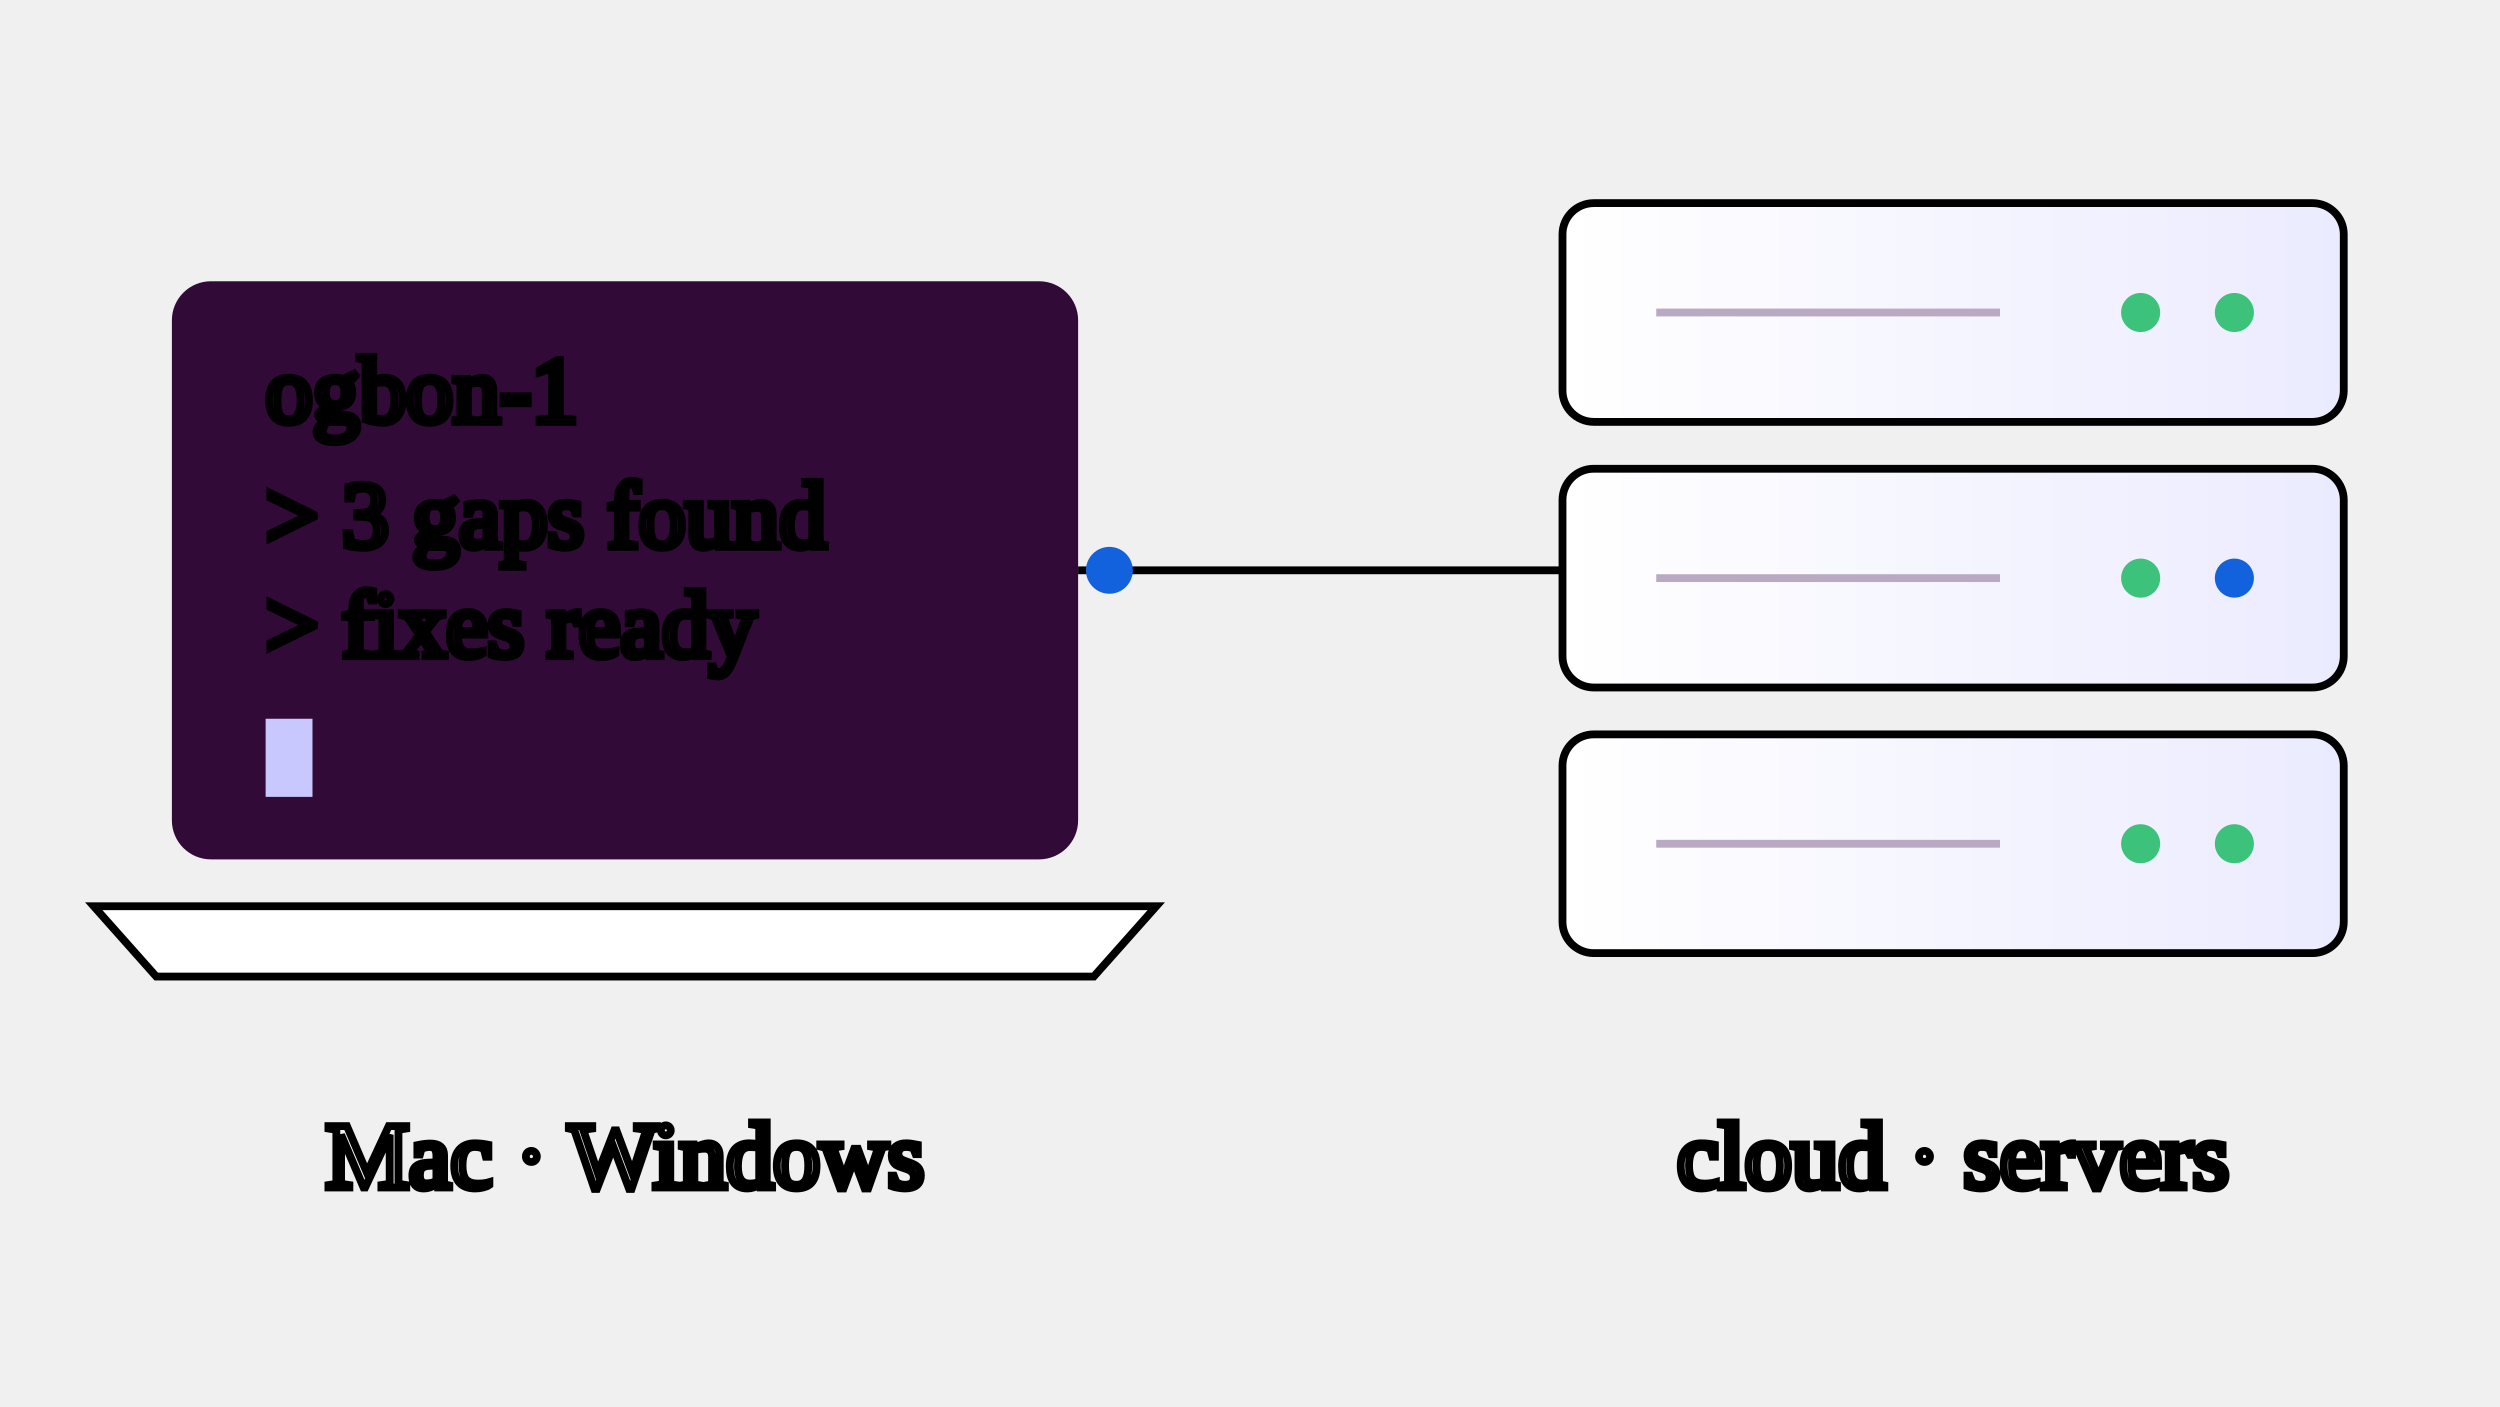
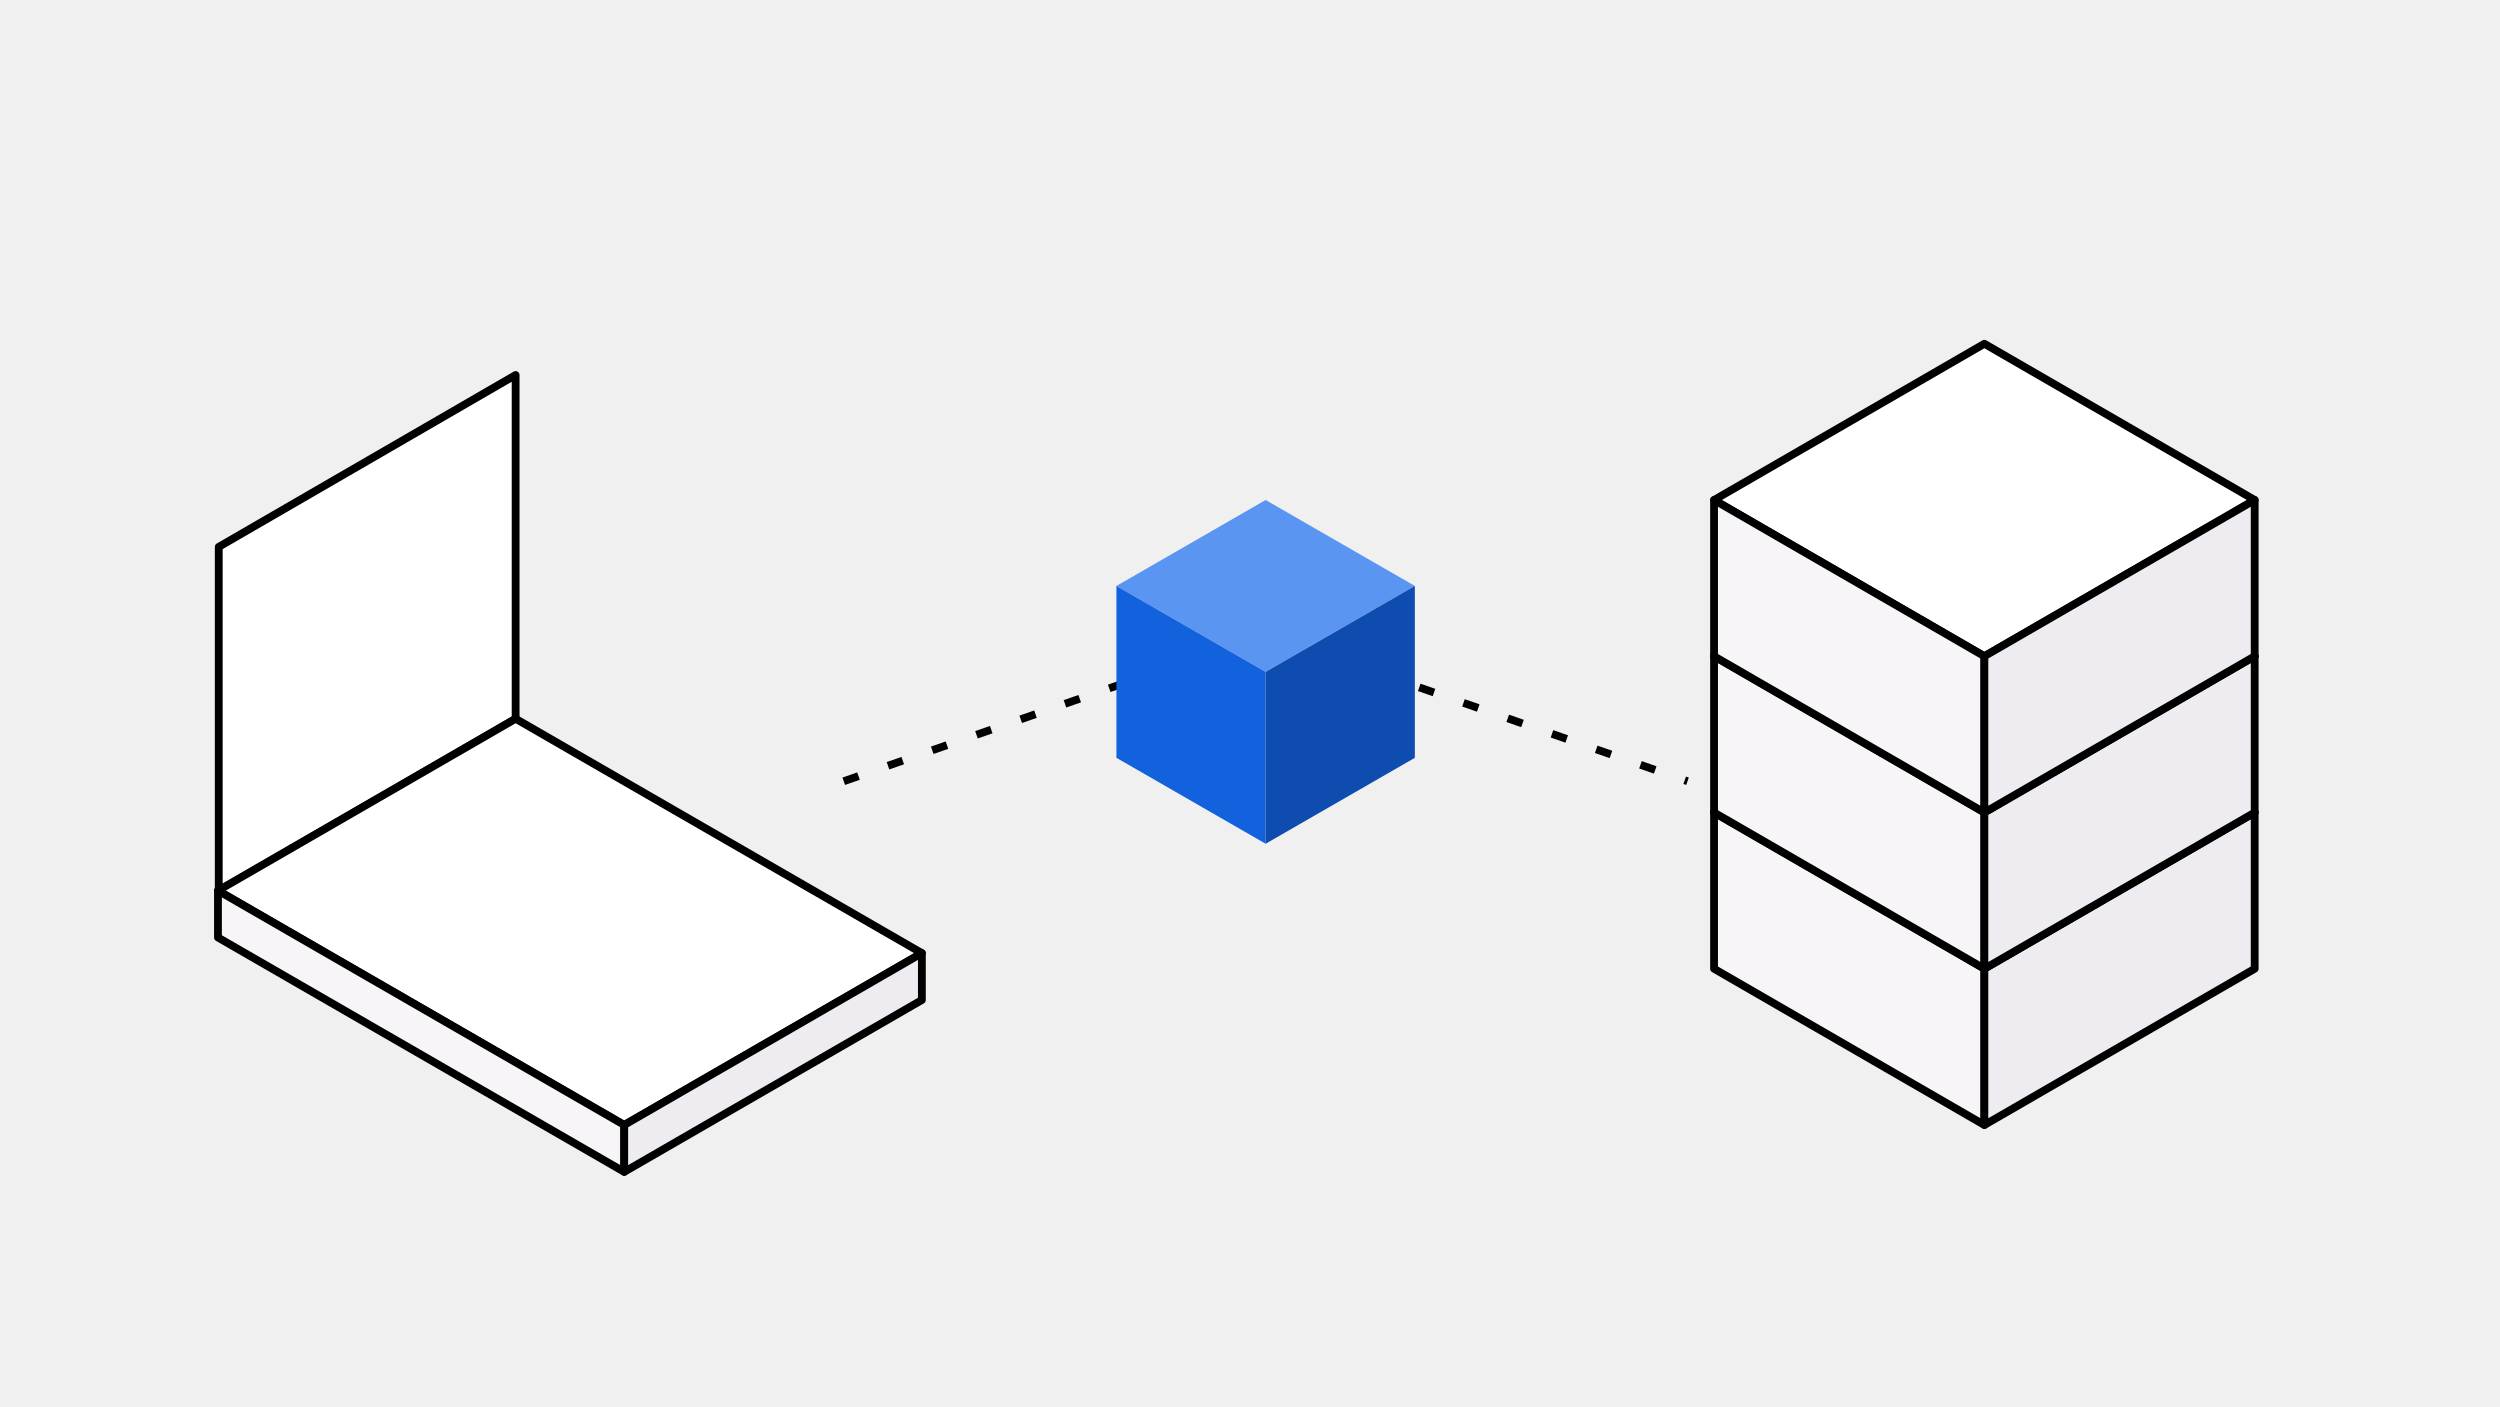
- <svg viewBox="0 0 320 180" fill="none" stroke="currentColor" stroke-width="1" aria-hidden="true">
-   <defs>
-     <linearGradient id="md-r" x1="0" y1="0" x2="1" y2="0">
-       <stop offset="0" stop-color="#fff" />
-       <stop offset="1" stop-color="#EBEBFF" />
-     </linearGradient>
-   </defs>
-   <rect x="22" y="36" width="116" height="74" rx="5" fill="#320A37" stroke="none" />
-   <path d="M12 116H148L140 125H20Z" fill="#fff" />
-   <text x="34" y="54" class="t l-t">ogbon-1</text>
-   <text x="34" y="70" class="t w2">&gt; 3 gaps found</text>
-   <text x="34" y="84" class="t gl-t">&gt; fixes ready</text>
-   <rect class="blink" x="34" y="92" width="6" height="10" fill="#C8C8FF" stroke="none" />
-   <path class="a flow" d="M138 73H200" />
-   <circle class="travel" cx="142" cy="73" r="3" fill="#1362DD" stroke="none" />
-   <rect x="200" y="26" width="100" height="28" rx="4" fill="url(#md-r)" />
-   <rect x="200" y="60" width="100" height="28" rx="4" fill="url(#md-r)" />
-   <rect x="200" y="94" width="100" height="28" rx="4" fill="url(#md-r)" />
-   <path d="M212 40H256M212 74H256M212 108H256" stroke="#B9A9C2" />
-   <circle class="glow" cx="274" cy="40" r="2.5" fill="#3CC27A" stroke="none" />
-   <circle cx="286" cy="40" r="2.5" fill="#3CC27A" stroke="none" />
-   <circle cx="274" cy="74" r="2.5" fill="#3CC27A" stroke="none" />
-   <circle class="glow" cx="286" cy="74" r="2.5" fill="#1362DD" stroke="none" />
-   <circle cx="274" cy="108" r="2.5" fill="#3CC27A" stroke="none" />
-   <circle class="glow d2" cx="286" cy="108" r="2.5" fill="#3CC27A" stroke="none" />
-   <text x="80" y="152" class="t m" text-anchor="middle">Mac · Windows</text>
-   <text x="250" y="152" class="t m" text-anchor="middle">cloud · servers</text>
+ <svg viewBox="0 0 320 180" fill="none" stroke="currentColor" stroke-width="1" stroke-linejoin="round" aria-hidden="true">
+   <path d="M28 114L66 92V48L28 70Z" fill="#fff" />
+   <g>
+     <path d="M66.0,92.0 L118.0,122.0 L79.9,144.0 L27.9,114.0Z" fill="#fff" />
+     <path d="M27.9,114.0 L79.9,144.0 L79.9,150.0 L27.9,120.0Z" fill="#F7F5F8" />
+     <path d="M79.9,144.0 L118.0,122.0 L118.0,128.0 L79.9,150.0Z" fill="#EFECF1" />
+   </g>
+   <g>
+     <path d="M254.0,84.0 L288.6,104.0 L254.0,124.0 L219.4,104.0Z" fill="#fff" />
+     <path d="M219.4,104.0 L254.0,124.0 L254.0,144.0 L219.4,124.0Z" fill="#F7F5F8" />
+     <path d="M254.0,124.0 L288.6,104.0 L288.6,124.0 L254.0,144.0Z" fill="#EFECF1" />
+   </g>
+   <g>
+     <path d="M254.0,64.0 L288.6,84.0 L254.0,104.0 L219.4,84.0Z" fill="#fff" />
+     <path d="M219.4,84.0 L254.0,104.0 L254.0,124.0 L219.4,104.0Z" fill="#F7F5F8" />
+     <path d="M254.0,104.0 L288.6,84.0 L288.6,104.0 L254.0,124.0Z" fill="#EFECF1" />
+   </g>
+   <g>
+     <path d="M254.0,44.0 L288.6,64.0 L254.0,84.0 L219.4,64.0Z" fill="#fff" />
+     <path d="M219.4,64.0 L254.0,84.0 L254.0,104.0 L219.4,84.0Z" fill="#F7F5F8" />
+     <path d="M254.0,84.0 L288.6,64.0 L288.6,84.0 L254.0,104.0Z" fill="#EFECF1" />
+   </g>
+   <path class="soft" d="M108 100L148 86M176 86L216 100" stroke-dasharray="2 4" />
+   <g class="float">
+     <g>
+       <path d="M162.0,64.0 L181.1,75.0 L162.0,86.0 L142.9,75.0Z" fill="#5A95F2" stroke="none" />
+       <path d="M142.9,75.0 L162.0,86.0 L162.0,108.0 L142.9,97.0Z" fill="#1362DD" stroke="none" />
+       <path d="M162.0,86.0 L181.1,75.0 L181.1,97.0 L162.0,108.0Z" fill="#0E4CB0" stroke="none" />
+     </g>
+   </g>
</svg>
